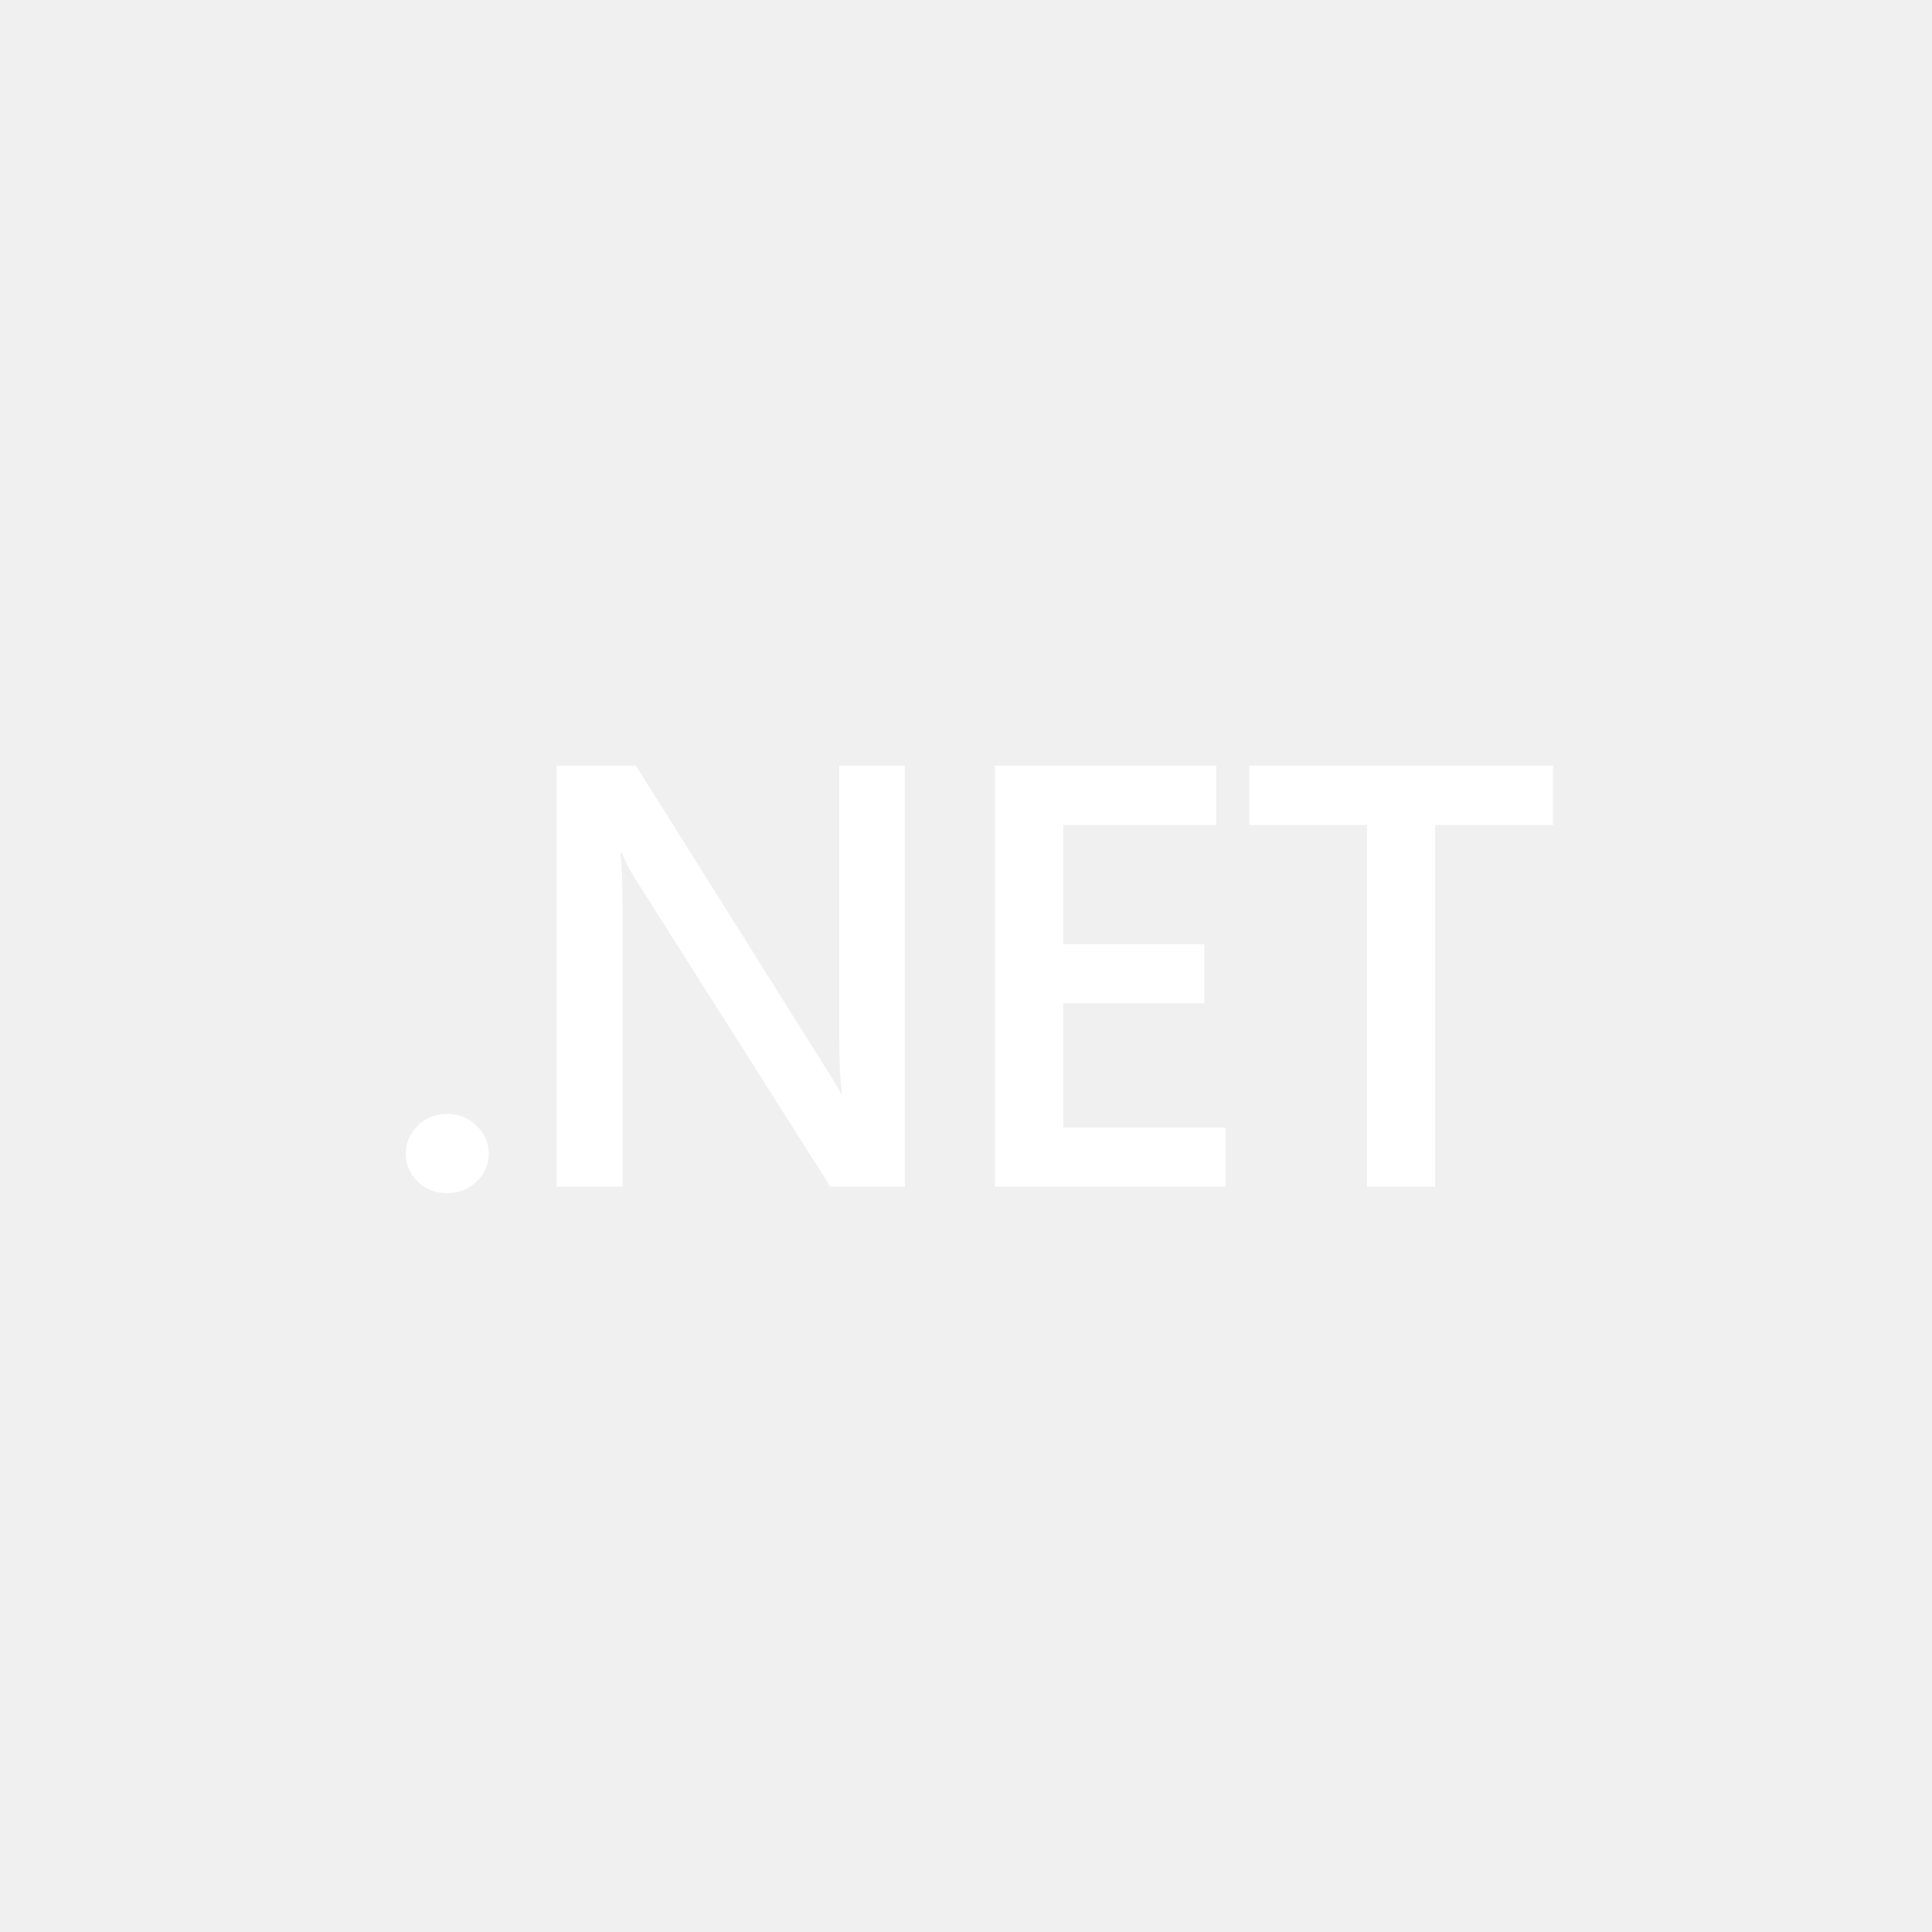
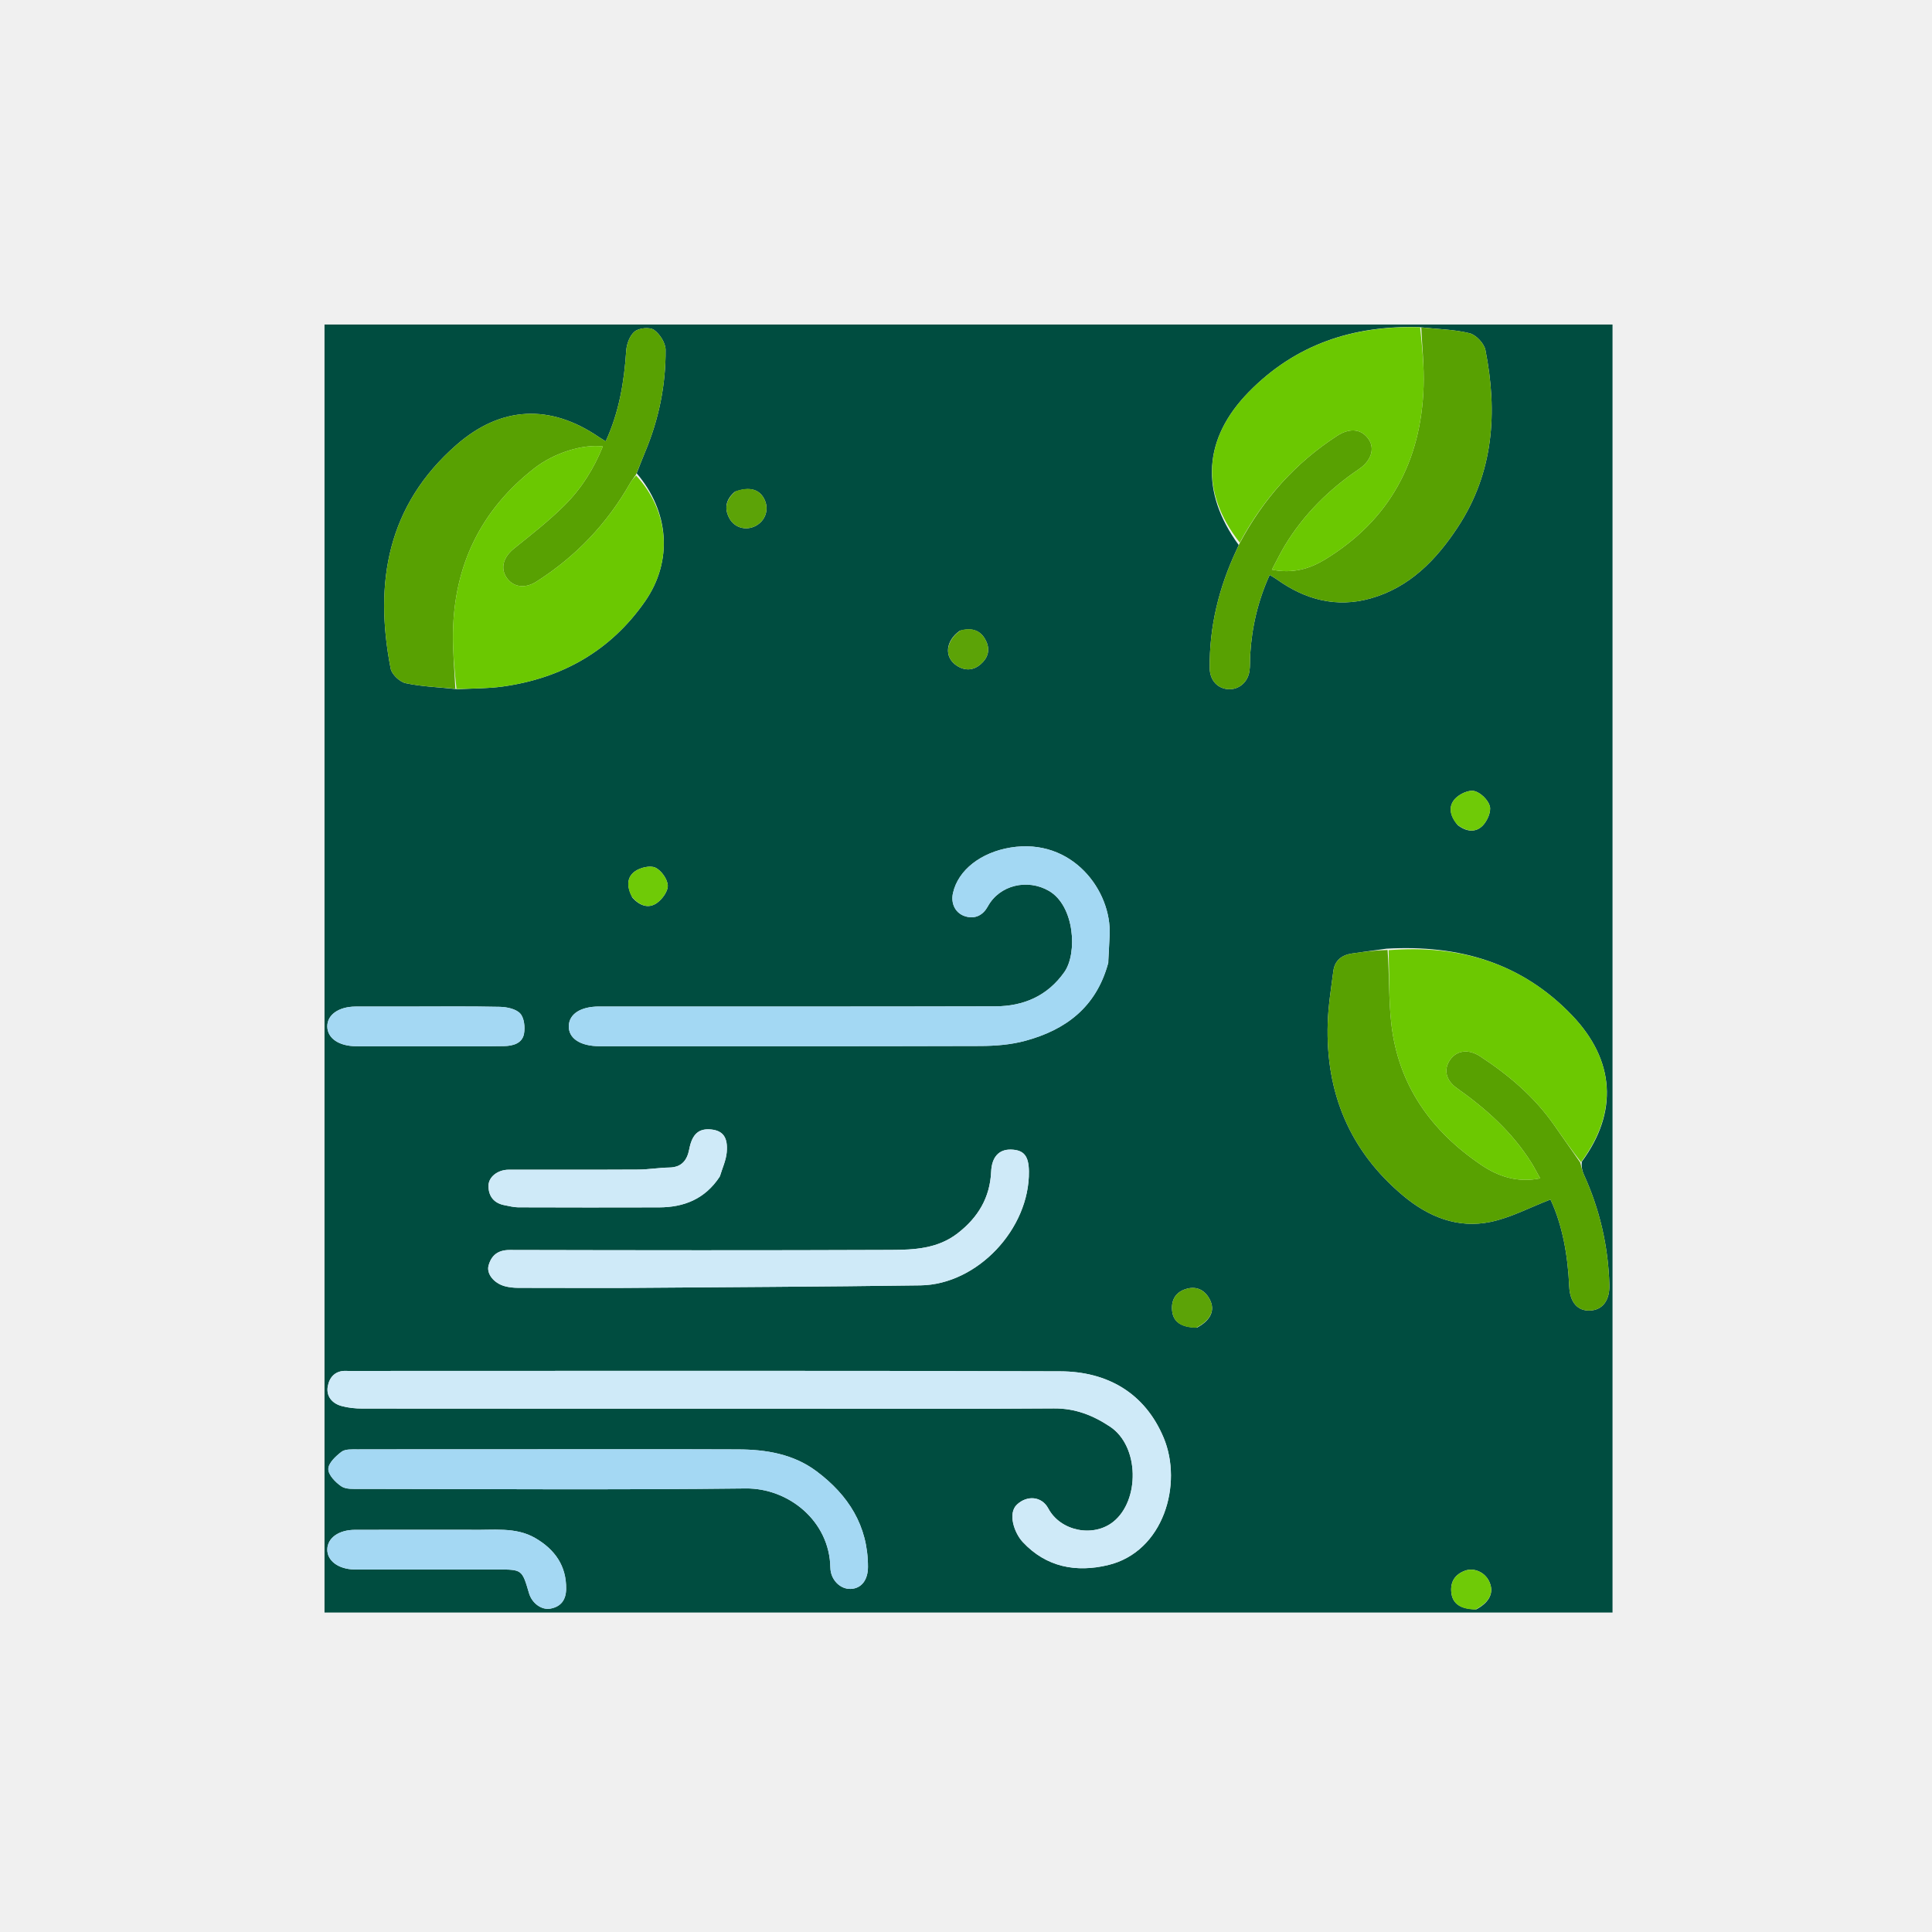
- <svg xmlns="http://www.w3.org/2000/svg" width="456" height="456" viewBox="0 0 456 456" version="1.1" xml:space="preserve" style="fill-rule:evenodd;clip-rule:evenodd;stroke-linejoin:round;stroke-miterlimit:2;">
-   <path d="m 105.5,281.609 c -2.703,0 -5.001,-0.9 -6.893,-2.702 -1.892,-1.848 -2.838,-4.042 -2.838,-6.582 0,-2.587 0.946,-4.804 2.838,-6.652 1.892,-1.848 4.19,-2.772 6.893,-2.772 2.748,0 5.068,0.924 6.96,2.772 1.937,1.848 2.906,4.064 2.906,6.652 0,2.54 -0.968,4.734 -2.906,6.582 -1.892,1.802 -4.212,2.702 -6.96,2.702 z" style="fill:#ffffff;fill-rule:nonzero;stroke-width:0.838" />
-   <path d="M 213.561,280.084 H 195.99 L 149.7,207.054 c -1.171,-1.848 -2.14,-3.765 -2.906,-5.751 h -0.406 c 0.361,2.125 0.541,6.675 0.541,13.65 v 65.132 h -15.543 v -99.36 h 18.719 l 44.737,71.298 c 1.892,2.957 3.109,4.989 3.649,6.098 h 0.27 c -0.45,-2.632 -0.676,-7.09 -0.676,-13.373 v -64.023 h 15.476 z" style="fill:#ffffff;fill-rule:nonzero;stroke-width:0.838" />
-   <path d="m 289.251,280.084 h -54.401 v -99.36 h 52.238 v 13.997 h -36.154 v 28.131 h 33.316 v 13.927 h -33.316 v 29.378 h 38.316 z" style="fill:#ffffff;fill-rule:nonzero;stroke-width:0.838" />
-   <path d="M 366.565,194.721 H 338.722 v 85.363 h -16.084 v -85.363 h -27.775 v -13.997 h 71.701 z" style="fill:#ffffff;fill-rule:nonzero;stroke-width:0.838" />
+ <svg xmlns="http://www.w3.org/2000/svg" version="1.1" id="Layer_1" x="0px" y="0px" width="100%" viewBox="-128 -128 768 768" enable-background="new -128 -128 768 768" xml:space="preserve">
+   <path fill="#004D40" opacity="1" stroke="none" d=" M1,197   C1,131.333 1,66.167 1,1   C171.667,1 342.333,1 513,1   C513,171.667 513,342.333 513,513   C342.333,513 171.667,513 1,513   C1,407.833 1,302.667 1,197  M364.42,88.67   C364.145,89.275 363.876,89.883 363.594,90.484   C356.564,105.44 352.659,121.113 352.887,137.703   C352.953,142.502 356.082,145.793 360.431,145.975   C364.487,146.146 367.997,143.224 368.677,138.83   C369.005,136.708 368.842,134.514 368.968,132.355   C369.605,121.38 372.036,110.861 376.717,100.544   C377.951,101.31 378.808,101.778 379.596,102.341   C390.866,110.402 403.229,113.698 416.772,109.901   C432.381,105.524 442.996,94.484 451.527,81.505   C465.771,59.836 467.368,35.855 462.485,11.151   C461.964,8.518 458.74,5.088 456.173,4.457   C449.964,2.93 443.403,2.84 436.063,2.037   C409.931,1.322 386.984,8.819 368.349,27.884   C350.358,46.29 348.939,67.521 364.42,88.67  M500.777,333.812   C515.329,314.053 513.939,293.412 496.922,275.631   C476.964,254.776 452.128,247.479 423.168,249.112   C418.565,249.753 413.958,250.356 409.363,251.045   C405.323,251.65 402.567,253.845 402.026,258.01   C401.129,264.92 400.001,271.846 399.785,278.79   C398.926,306.365 408.491,329.542 429.873,347.391   C439.885,355.749 451.489,360.435 464.474,357.737   C472.546,356.059 480.121,351.988 488.341,348.828   C493.105,359 495.236,370.986 495.785,383.343   C496.066,389.677 499.096,393.186 504.08,392.966   C509.031,392.748 511.946,388.936 511.757,382.681   C511.295,367.363 507.932,352.713 501.545,338.76   C500.881,337.31 500.622,335.674 500.777,333.812  M53.923,145.98   C59.904,145.645 65.943,145.726 71.856,144.901   C95.437,141.613 114.743,130.697 128.413,111.048   C139.599,94.97 137.979,75.211 125.087,60.133   C126.178,57.376 127.217,54.598 128.369,51.867   C133.869,38.818 136.682,25.165 136.583,11.063   C136.564,8.32 134.301,4.773 131.986,3.138   C130.295,1.945 126.078,2.351 124.335,3.738   C122.367,5.305 121.105,8.714 120.929,11.414   C120.12,23.79 118.112,35.814 112.778,47.422   C111.727,46.77 110.892,46.297 110.103,45.757   C90.751,32.524 71.195,33.362 53.499,48.796   C25.963,72.815 20.636,103.665 27.294,137.782   C27.745,140.093 30.906,143.081 33.268,143.583   C39.714,144.954 46.407,145.162 53.923,145.98  M194.5,431.969   C226.653,431.969 258.808,432.119 290.959,431.87   C299.403,431.805 306.503,434.614 313.277,439.123   C325.015,446.936 325.085,468.486 314.576,476.907   C306.621,483.282 293.537,480.692 288.717,471.639   C286.113,466.747 280.287,466.305 276.25,470.095   C272.512,473.605 275.193,481.359 278.545,484.966   C287.888,495.02 299.839,497.163 312.43,494.155   C334.579,488.865 342.273,461.924 334.564,443.514   C327.121,425.738 312.196,417.187 293.467,417.121   C201.506,416.797 109.544,416.969 17.582,416.966   C14.916,416.966 12.247,417.053 9.586,416.951   C5.242,416.784 2.936,419.512 2.294,423.094   C1.6,426.969 3.963,429.859 7.725,430.901   C10.402,431.641 13.283,431.924 16.073,431.927   C75.215,431.982 134.358,431.969 194.5,431.969  M312.569,254.718   C312.742,251.069 312.906,247.419 313.091,243.769   C313.982,226.122 298.251,204.849 273.611,208.929   C262.125,210.831 252.92,217.693 250.827,226.982   C249.862,231.267 251.837,235.186 255.946,236.322   C259.8,237.388 262.828,235.694 264.676,232.31   C269.347,223.756 280.47,221.231 288.939,226.12   C299.2,232.042 300.369,250.939 295.099,258.415   C288.387,267.936 278.854,272.003 267.651,272.033   C215.162,272.171 162.673,272.097 110.184,272.107   C102.831,272.108 98.266,275.042 98.108,279.813   C97.944,284.748 102.656,287.877 110.318,287.878   C160.808,287.883 211.297,287.946 261.786,287.793   C267.715,287.775 273.839,287.287 279.529,285.749   C295.545,281.419 307.719,272.481 312.569,254.718  M74.5,448.119   C54.343,448.119 34.187,448.094 14.03,448.155   C11.9,448.161 9.252,447.978 7.762,449.102   C5.46,450.837 2.52,453.618 2.51,455.967   C2.499,458.317 5.359,461.268 7.706,462.85   C9.53,464.08 12.499,463.858 14.96,463.861   C66.101,463.909 117.246,464.279 168.38,463.682   C185.34,463.484 201.75,476.511 202.083,495.137   C202.17,500.015 206.015,503.775 210.163,503.62   C214.366,503.464 217.025,500.143 217.031,494.856   C217.05,478.526 209.232,466.318 196.587,456.86   C187.395,449.986 176.567,448.207 165.455,448.161   C135.47,448.038 105.485,448.119 74.5,448.119  M120.5,383.969   C159.627,383.653 198.757,383.509 237.881,382.955   C260.549,382.633 281.306,360.475 281.014,337.625   C280.935,331.5 278.995,329.103 273.881,328.974   C269.019,328.851 266.25,332.007 265.994,337.769   C265.535,348.081 260.795,355.975 252.674,362.259   C244.707,368.422 235.355,368.828 226.132,368.867   C175.634,369.075 125.135,369.011 74.637,368.894   C69.969,368.883 67.369,370.952 66.221,375.038   C65.299,378.318 68.312,382.081 72.611,383.272   C74.339,383.751 76.2,383.933 78.001,383.94   C91.834,383.992 105.667,383.969 120.5,383.969  M58.497,480.119   C43.361,480.119 28.225,480.091 13.089,480.132   C6.64,480.149 2.201,483.354 2.107,487.885   C2.013,492.419 6.507,495.769 12.858,495.894   C13.69,495.91 14.522,495.897 15.353,495.897   C33.483,495.897 51.614,495.896 69.744,495.898   C79.533,495.898 79.533,495.901 82.289,505.316   C83.453,509.29 87.244,512.116 90.82,511.452   C95.042,510.667 96.979,507.92 97.049,503.688   C97.203,494.378 92.467,487.898 84.833,483.439   C76.943,478.83 68.062,480.355 58.497,480.119  M158.217,339.509   C159.146,336.358 160.608,333.254 160.89,330.046   C161.411,324.103 159.362,321.499 154.817,320.995   C149.779,320.435 147.14,322.803 145.986,328.821   C145.147,333.19 143.002,336.038 138.037,336.114   C133.907,336.178 129.784,336.901 125.656,336.925   C108.497,337.023 91.337,336.95 74.177,336.98   C69.892,336.987 66.154,339.818 66.174,343.471   C66.196,347.543 68.376,350.323 72.603,351.095   C74.389,351.421 76.187,351.924 77.981,351.93   C96.64,351.992 115.3,352.008 133.958,351.951   C143.812,351.921 152.19,348.726 158.217,339.509  M48.5,287.898   C56.481,287.894 64.464,287.998 72.441,287.837   C75.878,287.768 79.563,286.784 80.285,283.002   C80.782,280.396 80.399,276.644 78.79,274.885   C77.104,273.042 73.5,272.296 70.709,272.234   C58.577,271.964 46.436,272.118 34.299,272.118   C27.315,272.117 20.332,272.09 13.349,272.126   C6.582,272.161 2.006,275.446 2.106,280.117   C2.206,284.768 6.741,287.844 13.581,287.897   C14.413,287.904 15.244,287.898 16.075,287.898   C26.55,287.898 37.025,287.898 48.5,287.898  M123.413,228.857   C126.165,231.9 129.696,233.387 133.133,230.953   C135.276,229.435 137.606,226.224 137.449,223.938   C137.273,221.389 134.858,217.981 132.516,216.898   C130.43,215.933 126.574,216.86 124.461,218.333   C121.085,220.685 121.076,224.527 123.413,228.857  M451.503,200.01   C454.792,202.587 458.565,203.128 461.434,200.157   C463.235,198.291 464.829,194.661 464.224,192.451   C463.543,189.967 460.557,187.045 458.062,186.445   C455.827,185.908 452.195,187.613 450.433,189.499   C447.668,192.459 448.257,196.249 451.503,200.01  M253.522,122.736   C247.841,126.712 247.216,133.238 252.276,136.579   C255.576,138.758 258.955,138.581 261.921,135.965   C264.662,133.547 265.657,130.441 264.054,126.974   C262.106,122.759 258.74,121.269 253.522,122.736  M164.12,67.478   C160.564,70.461 159.755,74.089 161.991,78.131   C164.057,81.865 168.628,83.035 172.378,81.06   C176.168,79.062 177.725,74.745 176.049,70.882   C174.184,66.586 170.168,65.224 164.12,67.478  M347.868,399.739   C353.259,396.855 355.131,392.879 352.922,388.58   C351.027,384.893 347.827,383.205 343.809,384.285   C339.608,385.415 337.526,388.459 337.918,392.907   C338.312,397.385 341.404,399.7 347.868,399.739  M458.866,511.735   C464.256,508.856 466.04,504.921 463.933,500.561   C462.198,496.971 457.953,495.038 454.308,496.394   C450.43,497.838 448.516,500.709 448.908,504.916   C449.326,509.391 452.409,511.708 458.866,511.735  z" />
+   <path fill="#CFEAF8" opacity="1" stroke="none" d=" M194,431.969   C134.358,431.969 75.215,431.982 16.073,431.927   C13.283,431.924 10.402,431.641 7.725,430.901   C3.963,429.859 1.6,426.969 2.294,423.094   C2.936,419.512 5.242,416.784 9.586,416.951   C12.247,417.053 14.916,416.966 17.582,416.966   C109.544,416.969 201.506,416.797 293.467,417.121   C312.196,417.187 327.121,425.738 334.564,443.514   C342.273,461.924 334.579,488.865 312.43,494.155   C299.839,497.163 287.888,495.02 278.545,484.966   C275.193,481.359 272.512,473.605 276.25,470.095   C280.287,466.305 286.113,466.747 288.717,471.639   C293.537,480.692 306.621,483.282 314.576,476.907   C325.085,468.486 325.015,446.936 313.277,439.123   C306.503,434.614 299.403,431.805 290.959,431.87   C258.808,432.119 226.653,431.969 194,431.969  z" />
+   <path fill="#58A102" opacity="1" stroke="none" d=" M53.003,145.831   C46.407,145.162 39.714,144.954 33.268,143.583   C30.906,143.081 27.745,140.093 27.294,137.782   C20.636,103.665 25.963,72.815 53.499,48.796   C71.195,33.362 90.751,32.524 110.103,45.757   C110.892,46.297 111.727,46.77 112.778,47.422   C118.112,35.814 120.12,23.79 120.929,11.414   C121.105,8.714 122.367,5.305 124.335,3.738   C126.078,2.351 130.295,1.945 131.986,3.138   C134.301,4.773 136.564,8.32 136.583,11.063   C136.682,25.165 133.869,38.818 128.369,51.867   C127.217,54.598 126.178,57.376 124.815,60.66   C123.868,62.116 123.094,62.989 122.531,63.982   C113.355,80.172 100.899,93.237 85.21,103.226   C80.673,106.114 75.907,105.425 73.327,101.539   C70.782,97.705 72.206,93.344 76.369,90.009   C83.217,84.522 90.169,79.073 96.381,72.908   C103.04,66.3 108.053,58.356 111.638,49.456   C103.607,48.471 92.24,52.042 84.455,58.109   C63.185,74.685 52.531,96.631 52.07,123.477   C51.942,130.92 52.668,138.379 53.003,145.831  z" />
+   <path fill="#58A101" opacity="1" stroke="none" d=" M500.176,334.125   C500.622,335.674 500.881,337.31 501.545,338.76   C507.932,352.713 511.295,367.363 511.757,382.681   C511.946,388.936 509.031,392.748 504.08,392.966   C499.096,393.186 496.066,389.677 495.785,383.343   C495.236,370.986 493.105,359 488.341,348.828   C480.121,351.988 472.546,356.059 464.474,357.737   C451.489,360.435 439.885,355.749 429.873,347.391   C408.491,329.542 398.926,306.365 399.785,278.79   C400.001,271.846 401.129,264.92 402.026,258.01   C402.567,253.845 405.323,251.65 409.363,251.045   C413.958,250.356 418.565,249.753 423.584,249.639   C424.319,259.788 423.993,269.484 425.08,279.018   C427.856,303.384 440.911,321.635 460.837,335.093   C467.516,339.604 475.166,342.279 484.238,340.409   C482.86,337.946 481.896,336.04 480.769,334.236   C473.15,322.041 462.681,312.718 451.053,304.492   C446.637,301.369 445.859,297.006 448.412,293.324   C451.062,289.503 455.768,288.897 460.34,291.884   C471.682,299.292 481.886,307.938 489.72,319.132   C493.214,324.123 496.691,329.127 500.176,334.125  z" />
+   <path fill="#58A102" opacity="1" stroke="none" d=" M436.983,2.171   C443.403,2.84 449.964,2.93 456.173,4.457   C458.74,5.088 461.964,8.518 462.485,11.151   C467.368,35.855 465.771,59.836 451.527,81.505   C442.996,94.484 432.381,105.524 416.772,109.901   C403.229,113.698 390.866,110.402 379.596,102.341   C378.808,101.778 377.951,101.31 376.717,100.544   C372.036,110.861 369.605,121.38 368.968,132.355   C368.842,134.514 369.005,136.708 368.677,138.83   C367.997,143.224 364.487,146.146 360.431,145.975   C356.082,145.793 352.953,142.502 352.887,137.703   C352.659,121.113 356.564,105.44 363.594,90.484   C363.876,89.883 364.145,89.275 364.729,88.073   C374.289,70.145 386.999,55.971 403.511,45.255   C408.619,41.939 413.325,42.469 416.14,46.733   C418.583,50.434 417,55.226 412.263,58.436   C400.309,66.534 390.243,76.477 382.741,88.876   C380.933,91.863 379.422,95.029 377.592,98.452   C385.902,100.146 392.737,98.032 398.625,94.454   C424.357,78.815 436.975,55.341 437.911,25.517   C438.155,17.752 437.322,9.954 436.983,2.171  z" />
+   <path fill="#6BC801" opacity="1" stroke="none" d=" M436.523,2.104   C437.322,9.954 438.155,17.752 437.911,25.517   C436.975,55.341 424.357,78.815 398.625,94.454   C392.737,98.032 385.902,100.146 377.592,98.452   C379.422,95.029 380.933,91.863 382.741,88.876   C390.243,76.477 400.309,66.534 412.263,58.436   C417,55.226 418.583,50.434 416.14,46.733   C413.325,42.469 408.619,41.939 403.511,45.255   C386.999,55.971 374.289,70.145 364.817,87.692   C348.939,67.521 350.358,46.29 368.349,27.884   C386.984,8.819 409.931,1.322 436.523,2.104  z" />
+   <path fill="#6CC801" opacity="1" stroke="none" d=" M500.476,333.969   C496.691,329.127 493.214,324.123 489.72,319.132   C481.886,307.938 471.682,299.292 460.34,291.884   C455.768,288.897 451.062,289.503 448.412,293.324   C445.859,297.006 446.637,301.369 451.053,304.492   C462.681,312.718 473.15,322.041 480.769,334.236   C481.896,336.04 482.86,337.946 484.238,340.409   C475.166,342.279 467.516,339.604 460.837,335.093   C440.911,321.635 427.856,303.384 425.08,279.018   C423.993,269.484 424.319,259.788 423.999,249.715   C452.128,247.479 476.964,254.776 496.922,275.631   C513.939,293.412 515.329,314.053 500.476,333.969  z" />
+   <path fill="#6BC801" opacity="1" stroke="none" d=" M53.463,145.905   C52.668,138.379 51.942,130.92 52.07,123.477   C52.531,96.631 63.185,74.685 84.455,58.109   C92.24,52.042 103.607,48.471 111.638,49.456   C108.053,58.356 103.04,66.3 96.381,72.908   C90.169,79.073 83.217,84.522 76.369,90.009   C72.206,93.344 70.782,97.705 73.327,101.539   C75.907,105.425 80.673,106.114 85.21,103.226   C100.899,93.237 113.355,80.172 122.531,63.982   C123.094,62.989 123.868,62.116 124.863,61.028   C137.979,75.211 139.599,94.97 128.413,111.048   C114.743,130.697 95.437,141.613 71.856,144.901   C65.943,145.726 59.904,145.645 53.463,145.905  z" />
+   <path fill="#A3D8F3" opacity="1" stroke="none" d=" M312.423,255.121   C307.719,272.481 295.545,281.419 279.529,285.749   C273.839,287.287 267.715,287.775 261.786,287.793   C211.297,287.946 160.808,287.883 110.318,287.878   C102.656,287.877 97.944,284.748 98.108,279.813   C98.266,275.042 102.831,272.108 110.184,272.107   C162.673,272.097 215.162,272.171 267.651,272.033   C278.854,272.003 288.387,267.936 295.099,258.415   C300.369,250.939 299.2,232.042 288.939,226.12   C280.47,221.231 269.347,223.756 264.676,232.31   C262.828,235.694 259.8,237.388 255.946,236.322   C251.837,235.186 249.862,231.267 250.827,226.982   C252.92,217.693 262.125,210.831 273.611,208.929   C298.251,204.849 313.982,226.122 313.091,243.769   C312.906,247.419 312.742,251.069 312.423,255.121  z" />
+   <path fill="#A4D8F3" opacity="1" stroke="none" d=" M75,448.119   C105.485,448.119 135.47,448.038 165.455,448.161   C176.567,448.207 187.395,449.986 196.587,456.86   C209.232,466.318 217.05,478.526 217.031,494.856   C217.025,500.143 214.366,503.464 210.163,503.62   C206.015,503.775 202.17,500.015 202.083,495.137   C201.75,476.511 185.34,463.484 168.38,463.682   C117.246,464.279 66.101,463.909 14.96,463.861   C12.499,463.858 9.53,464.08 7.706,462.85   C5.359,461.268 2.499,458.317 2.51,455.967   C2.52,453.618 5.46,450.837 7.762,449.102   C9.252,447.978 11.9,448.161 14.03,448.155   C34.187,448.094 54.343,448.119 75,448.119  z" />
+   <path fill="#CFEAF8" opacity="1" stroke="none" d=" M120,383.969   C105.667,383.969 91.834,383.992 78.001,383.94   C76.2,383.933 74.339,383.751 72.611,383.272   C68.312,382.081 65.299,378.318 66.221,375.038   C67.369,370.952 69.969,368.883 74.637,368.894   C125.135,369.011 175.634,369.075 226.132,368.867   C235.355,368.828 244.707,368.422 252.674,362.259   C260.795,355.975 265.535,348.081 265.994,337.769   C266.25,332.007 269.019,328.851 273.881,328.974   C278.995,329.103 280.935,331.5 281.014,337.625   C281.306,360.475 260.549,382.633 237.881,382.955   C198.757,383.509 159.627,383.653 120,383.969  z" />
+   <path fill="#A4D8F3" opacity="1" stroke="none" d=" M58.996,480.119   C68.062,480.355 76.943,478.83 84.833,483.439   C92.467,487.898 97.203,494.378 97.049,503.688   C96.979,507.92 95.042,510.667 90.82,511.452   C87.244,512.116 83.453,509.29 82.289,505.316   C79.533,495.901 79.533,495.898 69.744,495.898   C51.614,495.896 33.483,495.897 15.353,495.897   C14.522,495.897 13.69,495.91 12.858,495.894   C6.507,495.769 2.013,492.419 2.107,487.885   C2.201,483.354 6.64,480.149 13.089,480.132   C28.225,480.091 43.361,480.119 58.996,480.119  z" />
+   <path fill="#CFEAF8" opacity="1" stroke="none" d=" M158.058,339.846   C152.19,348.726 143.812,351.921 133.958,351.951   C115.3,352.008 96.64,351.992 77.981,351.93   C76.187,351.924 74.389,351.421 72.603,351.095   C68.376,350.323 66.196,347.543 66.174,343.471   C66.154,339.818 69.892,336.987 74.177,336.98   C91.337,336.95 108.497,337.023 125.656,336.925   C129.784,336.901 133.907,336.178 138.037,336.114   C143.002,336.038 145.147,333.19 145.986,328.821   C147.14,322.803 149.779,320.435 154.817,320.995   C159.362,321.499 161.411,324.103 160.89,330.046   C160.608,333.254 159.146,336.358 158.058,339.846  z" />
+   <path fill="#A4D8F3" opacity="1" stroke="none" d=" M48,287.898   C37.025,287.898 26.55,287.898 16.075,287.898   C15.244,287.898 14.413,287.904 13.581,287.897   C6.741,287.844 2.206,284.768 2.106,280.117   C2.006,275.446 6.582,272.161 13.349,272.126   C20.332,272.09 27.315,272.117 34.299,272.118   C46.436,272.118 58.577,271.964 70.709,272.234   C73.5,272.296 77.104,273.042 78.79,274.885   C80.399,276.644 80.782,280.396 80.285,283.002   C79.563,286.784 75.878,287.768 72.441,287.837   C64.464,287.998 56.481,287.894 48,287.898  z" />
+   <path fill="#6FCA07" opacity="1" stroke="none" d=" M123.2,228.523   C121.076,224.527 121.085,220.685 124.461,218.333   C126.574,216.86 130.43,215.933 132.516,216.898   C134.858,217.981 137.273,221.389 137.449,223.938   C137.606,226.224 135.276,229.435 133.133,230.953   C129.696,233.387 126.165,231.9 123.2,228.523  z" />
+   <path fill="#6FCA07" opacity="1" stroke="none" d=" M451.226,199.731   C448.257,196.249 447.668,192.459 450.433,189.499   C452.195,187.613 455.827,185.908 458.062,186.445   C460.557,187.045 463.543,189.967 464.224,192.451   C464.829,194.661 463.235,198.291 461.434,200.157   C458.565,203.128 454.792,202.587 451.226,199.731  z" />
+   <path fill="#5CA307" opacity="1" stroke="none" d=" M253.876,122.561   C258.74,121.269 262.106,122.759 264.054,126.974   C265.657,130.441 264.662,133.547 261.921,135.965   C258.955,138.581 255.576,138.758 252.276,136.579   C247.216,133.238 247.841,126.712 253.876,122.561  z" />
+   <path fill="#5CA307" opacity="1" stroke="none" d=" M164.453,67.271   C170.168,65.224 174.184,66.586 176.049,70.882   C177.725,74.745 176.168,79.062 172.378,81.06   C168.628,83.035 164.057,81.865 161.991,78.131   C159.755,74.089 160.564,70.461 164.453,67.271  z" />
+   <path fill="#5CA307" opacity="1" stroke="none" d=" M347.485,399.82   C341.404,399.7 338.312,397.385 337.918,392.907   C337.526,388.459 339.608,385.415 343.809,384.285   C347.827,383.205 351.027,384.893 352.922,388.58   C355.131,392.879 353.259,396.855 347.485,399.82  z" />
+   <path fill="#6FCA07" opacity="1" stroke="none" d=" M458.484,511.817   C452.409,511.708 449.326,509.391 448.908,504.916   C448.516,500.709 450.43,497.838 454.308,496.394   C457.953,495.038 462.198,496.971 463.933,500.561   C466.04,504.921 464.256,508.856 458.484,511.817  z" />
</svg>
